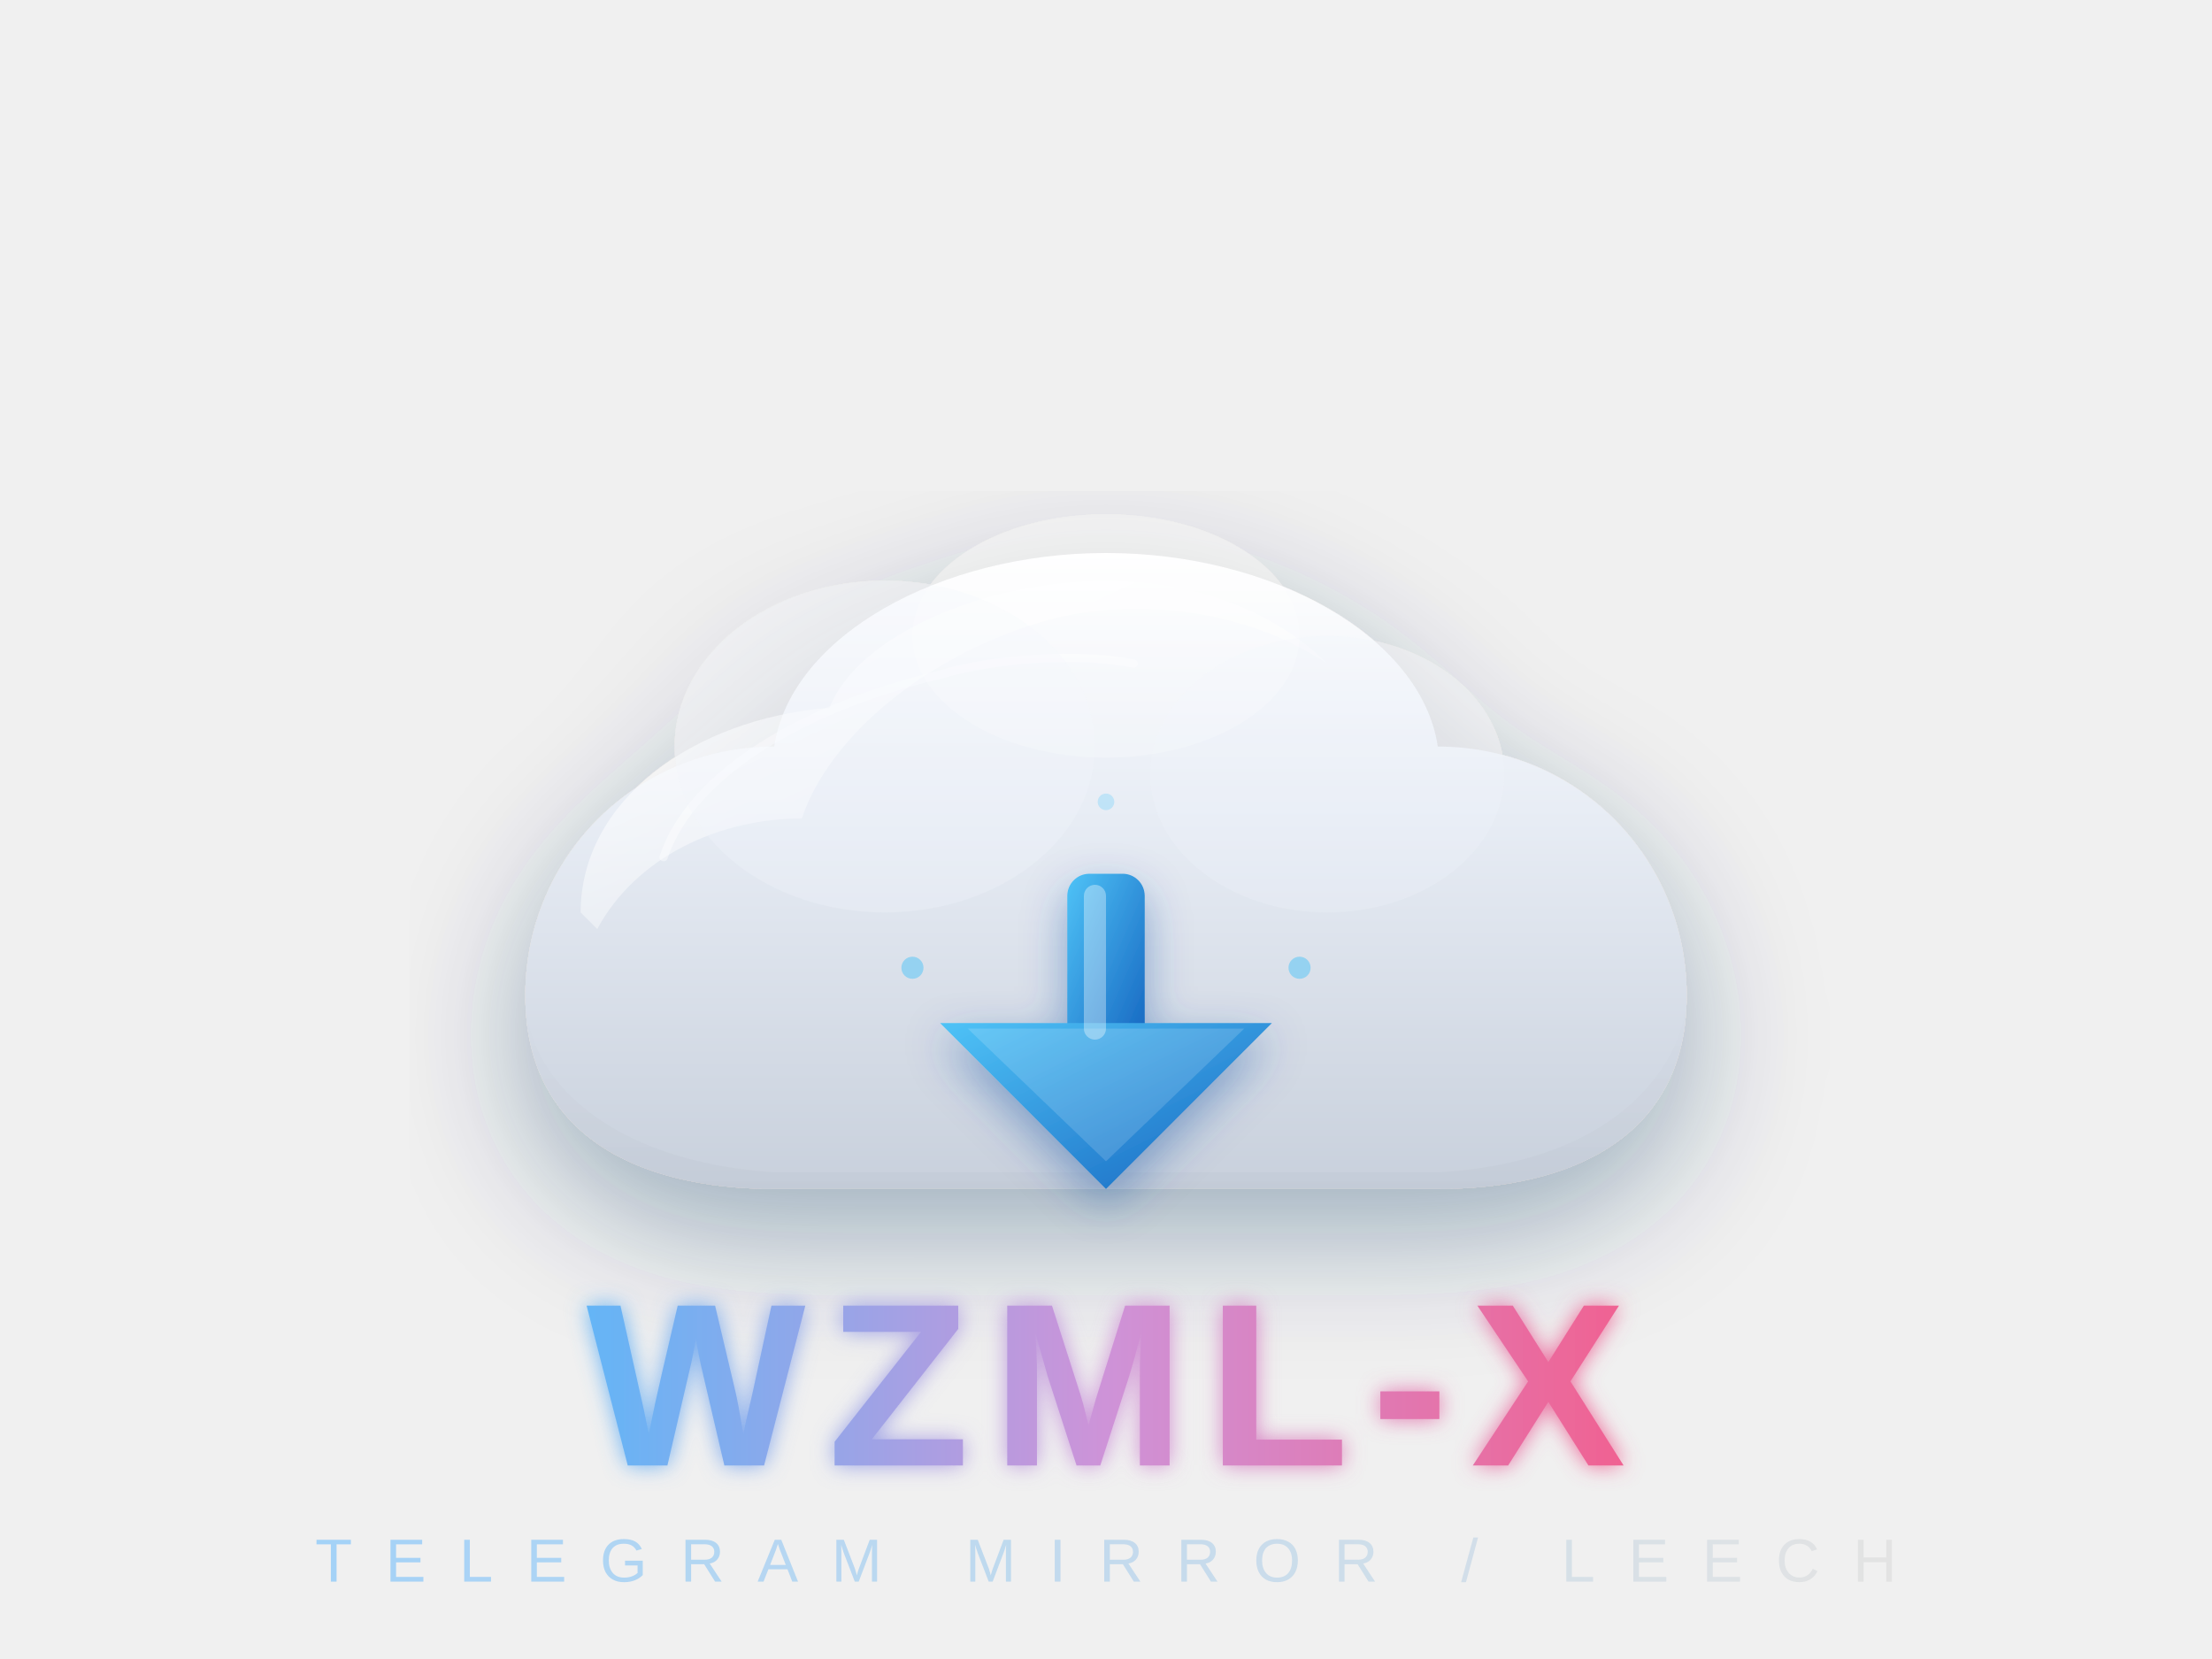
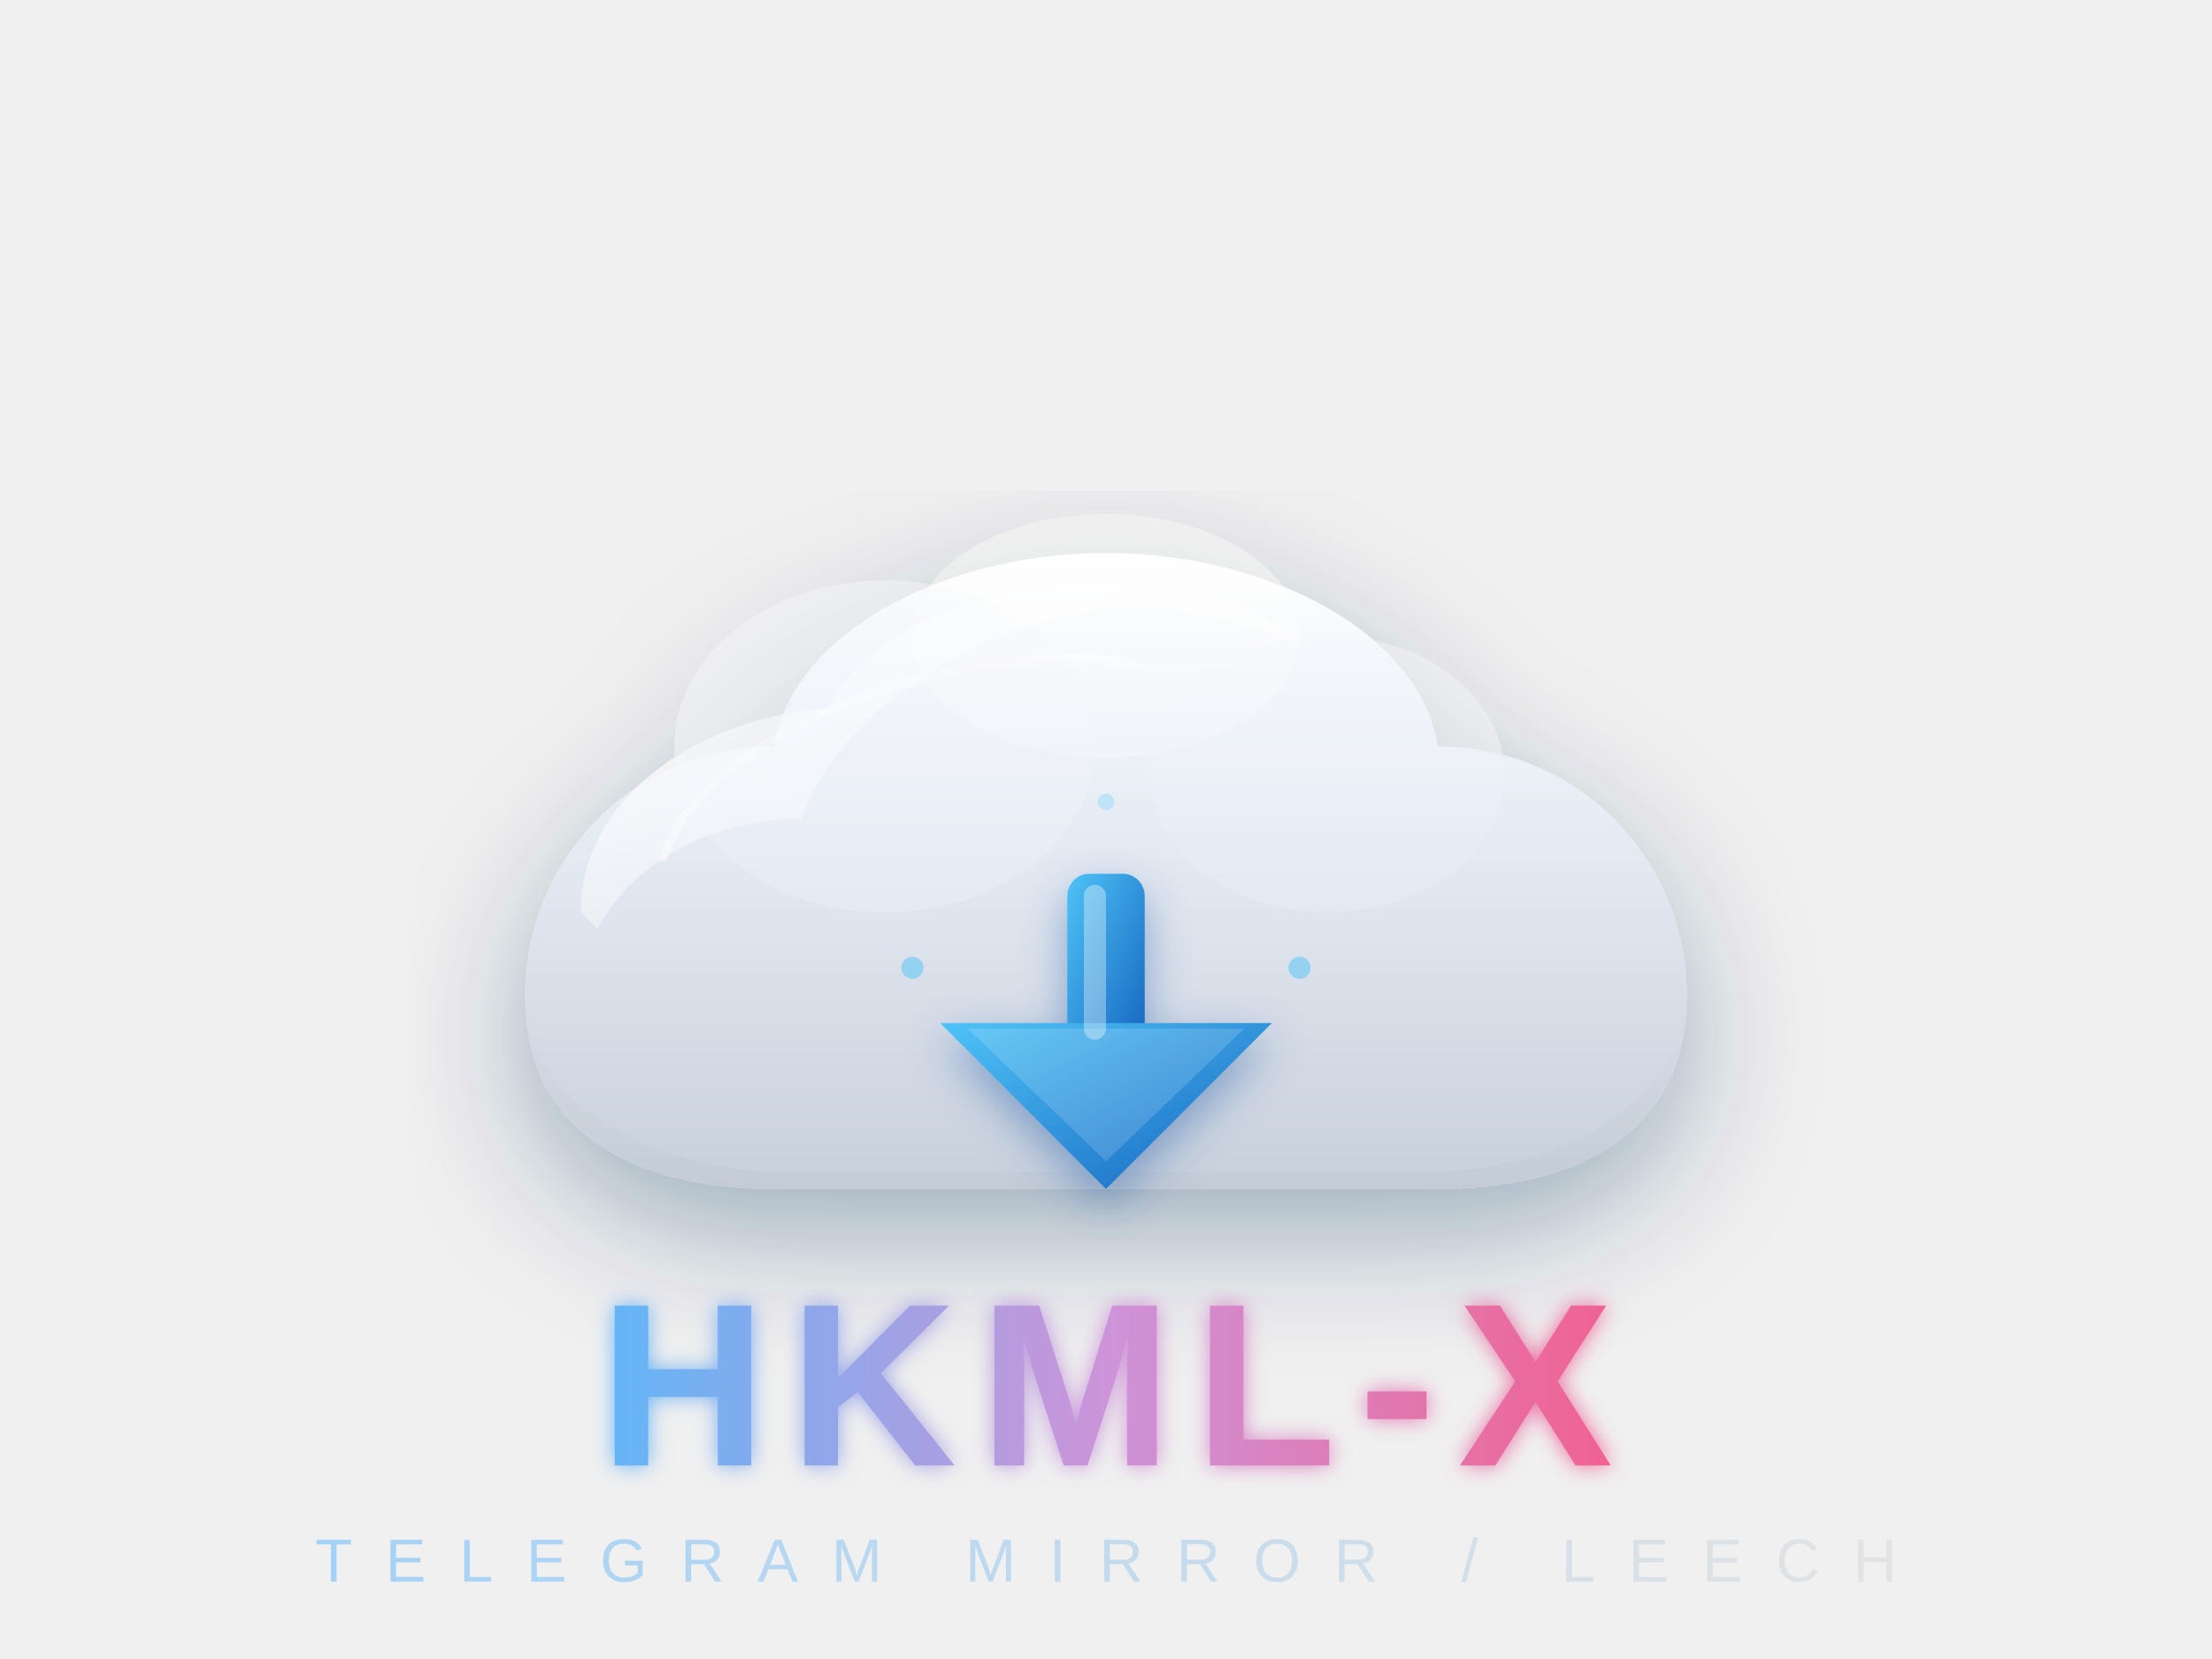
<svg xmlns="http://www.w3.org/2000/svg" viewBox="0 0 400 300" width="400" height="300">
  <defs>
    <linearGradient id="cloudBody" x1="0" y1="0" x2="0" y2="1">
      <stop offset="0%" stop-color="#ffffff" />
      <stop offset="40%" stop-color="#e8edf5" />
      <stop offset="100%" stop-color="#c8d0dc" />
    </linearGradient>
    <linearGradient id="cloudShadow" x1="0" y1="0" x2="0" y2="1">
      <stop offset="0%" stop-color="rgba(0,0,0,0)" stop-opacity="0" />
      <stop offset="100%" stop-color="rgba(0,0,0,0.15)" stop-opacity="0.15" />
    </linearGradient>
    <linearGradient id="cloudHighlight" x1="0" y1="0" x2="1" y2="1">
      <stop offset="0%" stop-color="#ffffff" stop-opacity="0.8" />
      <stop offset="100%" stop-color="#ffffff" stop-opacity="0" />
    </linearGradient>
    <linearGradient id="arrowGrad" x1="0" y1="0" x2="1" y2="1">
      <stop offset="0%" stop-color="#4fc3f7" />
      <stop offset="100%" stop-color="#1565c0" />
    </linearGradient>
    <linearGradient id="textGrad" x1="0" y1="0" x2="1" y2="0">
      <stop offset="0%" stop-color="#64b5f6" />
      <stop offset="50%" stop-color="#ce93d8" />
      <stop offset="100%" stop-color="#f06292" />
    </linearGradient>
    <linearGradient id="subGrad" x1="0" y1="0" x2="1" y2="0">
      <stop offset="0%" stop-color="#90caf9" />
      <stop offset="100%" stop-color="#e0e0e0" />
    </linearGradient>
    <filter id="glow" x="-20%" y="-20%" width="140%" height="140%">
      <feGaussianBlur stdDeviation="3" result="blur" />
      <feComposite in="SourceGraphic" in2="blur" operator="over" />
    </filter>
    <filter id="cloudDrop" x="-10%" y="-10%" width="130%" height="150%">
      <feDropShadow dx="0" dy="8" stdDeviation="12" flood-color="#0f3460" flood-opacity="0.35" />
    </filter>
    <filter id="arrowDrop" x="-20%" y="-20%" width="140%" height="140%">
      <feDropShadow dx="0" dy="3" stdDeviation="4" flood-color="#0d47a1" flood-opacity="0.4" />
    </filter>
    <filter id="textGlow" x="-20%" y="-20%" width="140%" height="140%">
      <feGaussianBlur stdDeviation="2" result="blur" />
      <feComposite in="SourceGraphic" in2="blur" operator="over" />
    </filter>
  </defs>
  <g filter="url(#cloudDrop)">
    <path d="       M 95 180       C 95 155, 115 135, 140 135       C 143 115, 170 100, 200 100       C 230 100, 257 115, 260 135       C 285 135, 305 155, 305 180       C 305 205, 285 215, 260 215       L 140 215       C 115 215, 95 205, 95 180       Z     " fill="url(#cloudBody)" />
    <path d="       M 95 180       C 95 205, 115 215, 140 215       L 260 215       C 285 215, 305 205, 305 180       C 305 190, 295 210, 260 212       L 140 212       C 110 210, 95 195, 95 180       Z     " fill="url(#cloudShadow)" />
    <path d="       M 105 165       C 105 145, 125 130, 150 128       C 155 115, 178 105, 200 105       C 215 105, 230 110, 240 120       C 225 110, 205 108, 190 112       C 168 118, 150 133, 145 148       C 130 148, 115 155, 108 168       Z     " fill="url(#cloudHighlight)" />
    <path d="       M 120 155       C 125 140, 145 128, 170 122       C 180 119, 195 118, 205 120     " fill="none" stroke="#ffffff" stroke-width="1.5" stroke-linecap="round" opacity="0.4" />
    <ellipse cx="160" cy="135" rx="38" ry="30" fill="#f0f4fa" opacity="0.3" />
    <ellipse cx="240" cy="140" rx="32" ry="25" fill="#f0f4fa" opacity="0.25" />
    <ellipse cx="200" cy="115" rx="35" ry="22" fill="#ffffff" opacity="0.2" />
  </g>
  <g filter="url(#arrowDrop)">
    <rect x="193" y="158" width="14" height="32" rx="4" fill="url(#arrowGrad)" />
    <path d="       M 170 185       L 200 215       L 230 185       Z     " fill="url(#arrowGrad)" />
    <rect x="196" y="160" width="4" height="28" rx="2" fill="#ffffff" opacity="0.35" />
    <path d="       M 175 186       L 200 210       L 225 186       Z     " fill="#ffffff" opacity="0.15" />
  </g>
  <circle cx="165" cy="175" r="2" fill="#4fc3f7" opacity="0.5" filter="url(#twinkle)" />
  <circle cx="235" cy="175" r="2" fill="#4fc3f7" opacity="0.5" filter="url(#twinkle)" />
  <circle cx="200" cy="145" r="1.5" fill="#81d4fa" opacity="0.4" filter="url(#twinkle)" />
  <g filter="url(#textGlow)">
    <text x="200" y="265" text-anchor="middle" font-family="'Segoe UI', 'Helvetica Neue', Arial, sans-serif" font-size="42" font-weight="700" fill="url(#textGrad)" letter-spacing="4">
-       WZML-X
+       HKML-X
    </text>
  </g>
  <text x="200" y="286" text-anchor="middle" font-family="'Segoe UI', 'Helvetica Neue', Arial, sans-serif" font-size="11" fill="url(#subGrad)" letter-spacing="6" opacity="0.8">
    TELEGRAM MIRROR / LEECH
  </text>
</svg>
